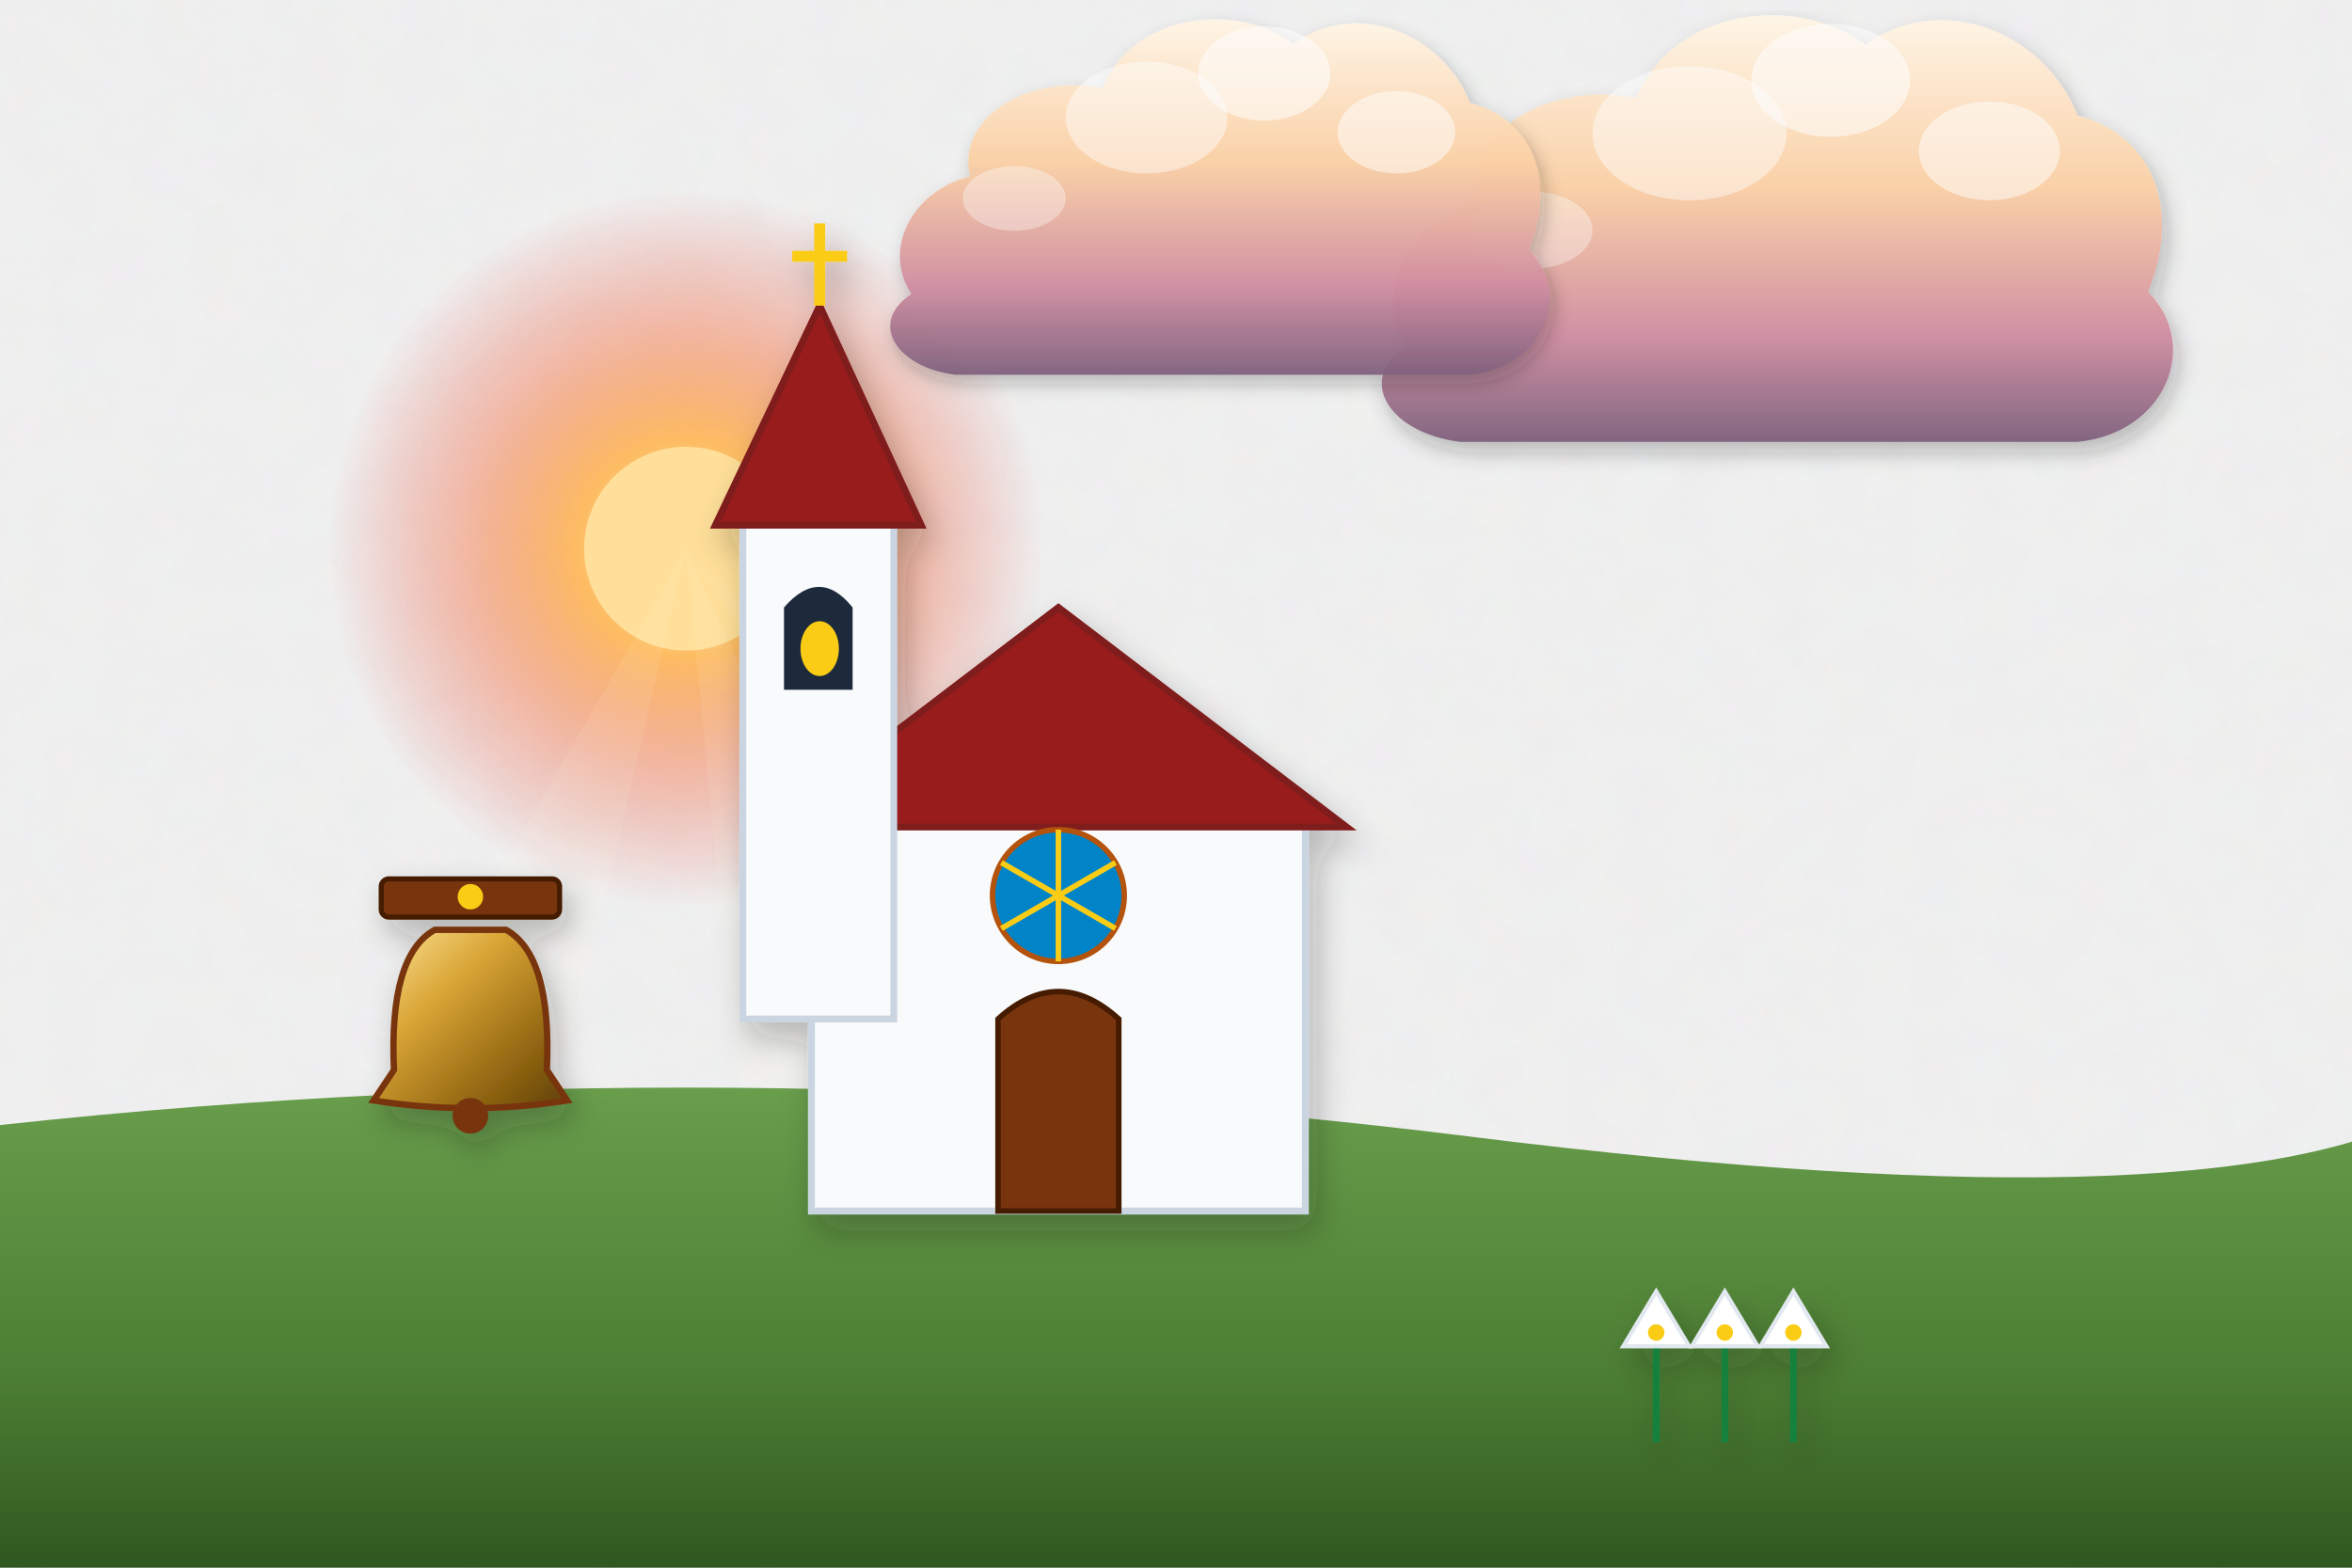
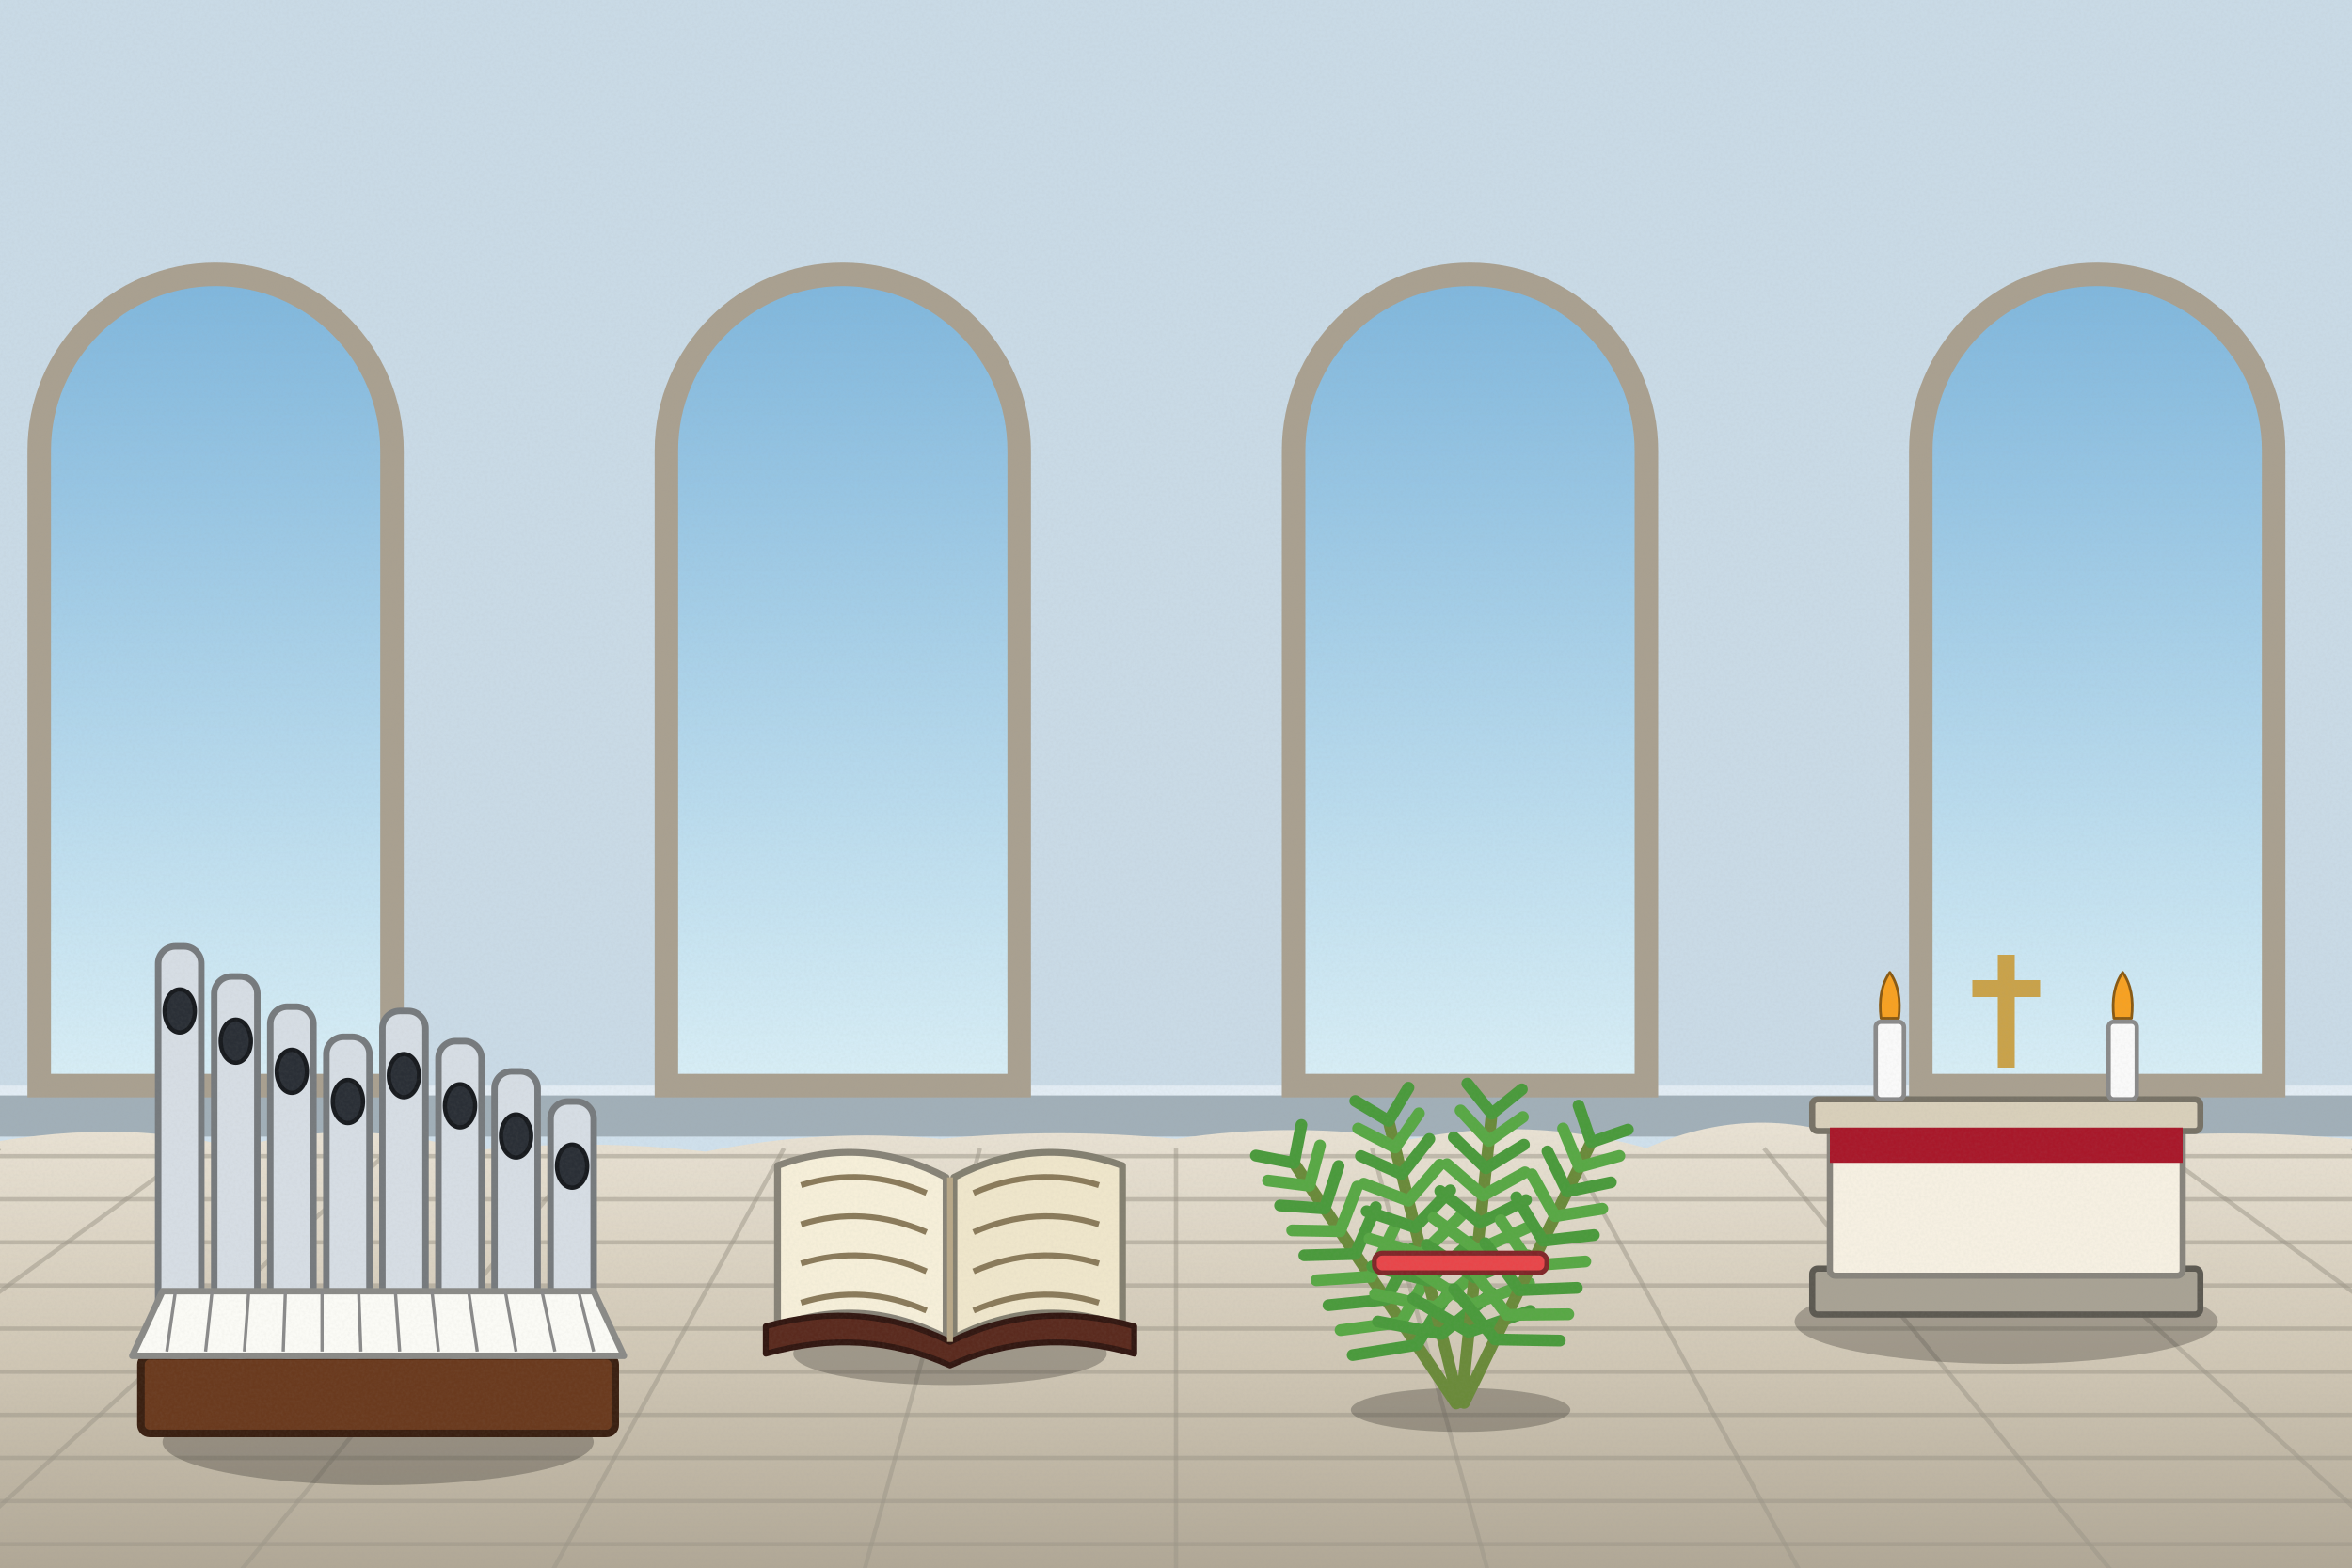
<svg xmlns="http://www.w3.org/2000/svg" viewBox="0 0 1200 800" width="1200" height="800">
  <defs>
-     <filter id="ghibliPaper" x="0%" y="0%" width="100%" height="100%">
-       <feTurbulence type="fractalNoise" baseFrequency="0.04" numOctaves="3" result="noise" seed="42" />
-       <feColorMatrix type="matrix" values="1 0 0 0 0  0 1 0 0 0  0 0 1 0 0  0 0 0 0.035 0" in="noise" result="coloredNoise" />
-       <feComposite operator="in" in2="SourceGraphic" />
-     </filter>
-     <filter id="softGlow" x="-20%" y="-20%" width="140%" height="140%">
-       <feGaussianBlur stdDeviation="8" result="blur" />
-       <feComposite in="SourceGraphic" in2="blur" operator="over" />
-     </filter>
-     <filter id="dropShadow" x="-20%" y="-20%" width="140%" height="140%">
-       <feDropShadow dx="3" dy="6" stdDeviation="6" flood-color="#141e28" flood-opacity="0.28" />
-     </filter>
-     <linearGradient id="skyDay" x1="0" y1="0" x2="0" y2="1">
-       <stop offset="0%" stop-color="#236ca7" />
-       <stop offset="35%" stop-color="#5fa3d6" />
-       <stop offset="70%" stop-color="#b8e1f2" />
-       <stop offset="100%" stop-color="#fdf3dc" />
-     </linearGradient>
-     <linearGradient id="skySunset" x1="0" y1="0" x2="0" y2="1">
-       <stop offset="0%" stop-color="#31396b" />
-       <stop offset="35%" stop-color="#73507b" />
-       <stop offset="65%" stop-color="#cb6b5c" />
-       <stop offset="85%" stop-color="#f29e5a" />
-       <stop offset="100%" stop-color="#fedaa2" />
-     </linearGradient>
-     <linearGradient id="skyDusk" x1="0" y1="0" x2="0" y2="1">
-       <stop offset="0%" stop-color="#121832" />
-       <stop offset="40%" stop-color="#262f56" />
-       <stop offset="70%" stop-color="#4e3d64" />
-       <stop offset="90%" stop-color="#915264" />
-       <stop offset="100%" stop-color="#d6846c" />
-     </linearGradient>
-     <linearGradient id="cloudBodyDay" x1="0" y1="0" x2="0" y2="1">
-       <stop offset="0%" stop-color="#ffffff" />
-       <stop offset="45%" stop-color="#fcf8f0" />
-       <stop offset="80%" stop-color="#d9e4ec" />
-       <stop offset="100%" stop-color="#b6c8d7" />
-     </linearGradient>
-     <linearGradient id="cloudBodySunset" x1="0" y1="0" x2="0" y2="1">
-       <stop offset="0%" stop-color="#fff5e6" />
-       <stop offset="40%" stop-color="#fbd0a5" />
-       <stop offset="75%" stop-color="#cf8ca0" />
-       <stop offset="100%" stop-color="#7e607c" />
-     </linearGradient>
-     <radialGradient id="sunGlowDay" cx="50%" cy="50%" r="50%">
-       <stop offset="0%" stop-color="#fffced" stop-opacity="1" />
-       <stop offset="35%" stop-color="#ffebaa" stop-opacity="0.85" />
-       <stop offset="70%" stop-color="#ffd573" stop-opacity="0.35" />
-       <stop offset="100%" stop-color="#ffd573" stop-opacity="0" />
-     </radialGradient>
-     <radialGradient id="sunGlowSunset" cx="50%" cy="50%" r="50%">
-       <stop offset="0%" stop-color="#fff8db" stop-opacity="1" />
-       <stop offset="30%" stop-color="#ffb753" stop-opacity="0.9" />
-       <stop offset="65%" stop-color="#f46e45" stop-opacity="0.4" />
-       <stop offset="100%" stop-color="#e04a43" stop-opacity="0" />
-     </radialGradient>
-     <linearGradient id="hillDistant" x1="0" y1="0" x2="0" y2="1">
-       <stop offset="0%" stop-color="#6e94a8" />
-       <stop offset="100%" stop-color="#93b9c7" />
-     </linearGradient>
-     <linearGradient id="hillMid" x1="0" y1="0" x2="0" y2="1">
-       <stop offset="0%" stop-color="#4a7c4f" />
-       <stop offset="50%" stop-color="#3c6a40" />
-       <stop offset="100%" stop-color="#2d5231" />
-     </linearGradient>
-     <linearGradient id="hillNear" x1="0" y1="0" x2="0" y2="1">
-       <stop offset="0%" stop-color="#699e4c" />
-       <stop offset="60%" stop-color="#4c7e33" />
-       <stop offset="100%" stop-color="#2f5720" />
-     </linearGradient>
-     <linearGradient id="woodTone" x1="0" y1="0" x2="0" y2="1">
-       <stop offset="0%" stop-color="#9c6d48" />
-       <stop offset="50%" stop-color="#784f30" />
-       <stop offset="100%" stop-color="#55341c" />
-     </linearGradient>
-     <linearGradient id="brassTone" x1="0" y1="0" x2="1" y2="1">
-       <stop offset="0%" stop-color="#ffe699" />
-       <stop offset="35%" stop-color="#d9a536" />
-       <stop offset="70%" stop-color="#996c14" />
-       <stop offset="100%" stop-color="#5e4007" />
+     <linearGradient id="woodTone" x1="0" y1="0" x2="1" y2="0">
+       <stop offset="0" stop-color="#a77649" />
+       <stop offset=".5" stop-color="#7d5231" />
+       <stop offset="1" stop-color="#5a381e" />
    </linearGradient>
    <linearGradient id="stoneTone" x1="0" y1="0" x2="0" y2="1">
-       <stop offset="0%" stop-color="#c5beb3" />
-       <stop offset="60%" stop-color="#999184" />
-       <stop offset="100%" stop-color="#6c6458" />
+       <stop offset="0" stop-color="#c5beb3" />
+       <stop offset="1" stop-color="#7c7468" />
    </linearGradient>
-     <linearGradient id="waterTone" x1="0" y1="0" x2="0" y2="1">
-       <stop offset="0%" stop-color="#47a5be" />
-       <stop offset="50%" stop-color="#2a7796" />
-       <stop offset="100%" stop-color="#144d6a" />
+     <filter id="softShadow" x="-20%" y="-20%" width="140%" height="140%">
+       <feDropShadow dx="2" dy="5" stdDeviation="4" flood-color="#1b1a14" flood-opacity=".25" />
+     </filter>
+     <filter id="grain" x="0" y="0" width="100%" height="100%">
+       <feTurbulence type="fractalNoise" baseFrequency=".7" numOctaves="2" seed="11" />
+       <feColorMatrix type="matrix" values="0 0 0 0 .34  0 0 0 0 .34  0 0 0 0 .32  0 0 0 .22 -.07" />
+     </filter>
+     <linearGradient id="winSky" x1="0" y1="0" x2="0" y2="1">
+       <stop offset="0" stop-color="#7fb6dc" />
+       <stop offset="1" stop-color="#d8eef6" />
+     </linearGradient>
+     <linearGradient id="gndG" x1="0" y1="0" x2="0" y2="1">
+       <stop offset="0" stop-color="#e9e2d4" />
+       <stop offset=".5" stop-color="#cfc6b4" />
+       <stop offset="1" stop-color="#aaa190" />
    </linearGradient>
  </defs>
-   <rect width="1200" height="800" fill="url(#skySunset)" filter="url(#ghibliPaper)" />
+   <rect width="1200" height="800" fill="#cfe0ec" />
+   <rect x="0" y="0" width="1200" height="580" fill="#beced9" opacity=".35" />
+   <rect x="0" y="558" width="1200" height="22" fill="#a1afb8" />
+   <rect x="0" y="554" width="1200" height="5" fill="#e2ecf4" />
  <g>
-     <circle cx="350" cy="280" r="182" fill="url(#sunGlowSunset)" />
-     <circle cx="350" cy="280" r="52" fill="#ffdf99" />
-     <polygon points="350,280 50,800 230,800" fill="#fffbe6" opacity="0.08" />
-     <polygon points="350,280 400,800 590,800" fill="#fffbe6" opacity="0.08" />
-     <polygon points="350,280 710,800 910,800" fill="#fffbe6" opacity="0.06" />
+     <path d="M20,554 L20,230 A90,90 0 0 1 200,230 L200,554 Z" fill="url(#winSky)" stroke="#a9a090" stroke-width="12" />
+     <path d="M340,554 L340,230 A90,90 0 0 1 520,230 L520,554 Z" fill="url(#winSky)" stroke="#a9a090" stroke-width="12" />
+     <path d="M660,554 L660,230 A90,90 0 0 1 840,230 L840,554 Z" fill="url(#winSky)" stroke="#a9a090" stroke-width="12" />
+     <path d="M980,554 L980,230 A90,90 0 0 1 1160,230 L1160,554 Z" fill="url(#winSky)" stroke="#a9a090" stroke-width="12" />
  </g>
-   <g transform="translate(880, 140) scale(0.9)" opacity="0.95">
-     <path d="M-180,40        C-200,10 -180,-30 -140,-40        C-150,-80 -100,-110 -50,-100        C-30,-150 40,-160 80,-130        C120,-160 180,-140 200,-90        C240,-80 260,-40 240,10        C270,40 250,90 200,95        L-150,95        C-190,90 -210,60 -180,40 Z" fill="url(#cloudBodySunset)" filter="url(#dropShadow)" />
-     <ellipse cx="60" cy="-110" rx="45" ry="32" fill="#ffffff" opacity="0.55" />
-     <ellipse cx="-20" cy="-80" rx="55" ry="38" fill="#ffffff" opacity="0.45" />
-     <ellipse cx="150" cy="-70" rx="40" ry="28" fill="#ffffff" opacity="0.5" />
-     <ellipse cx="-110" cy="-25" rx="35" ry="22" fill="#ffffff" opacity="0.35" />
+   <g>
+     <path d="M-20,586 Q60,569.1 120,585.9 Q180,569 240,587.3 Q300,580.7 360,587.7 Q420,575.6 480,581.2 Q540,575.4 600,581.2 Q660,572 720,581.4 Q780,569.1 840,585.9 Q900,559.4 960,587 Q1020,573.7 1080,580.9 Q1140,575.7 1200,581.4 Q1260,582.9 1320,582.9 L1240,820 L-20,820 Z" fill="url(#gndG)" />
+     <line x1="-10" y1="590" x2="1210" y2="590" stroke="#9b9587" stroke-width="2.2" opacity=".5" />
+     <line x1="-10" y1="612" x2="1210" y2="612" stroke="#9b9587" stroke-width="2.2" opacity=".5" />
+     <line x1="-10" y1="634" x2="1210" y2="634" stroke="#9b9587" stroke-width="2.2" opacity=".5" />
+     <line x1="-10" y1="656" x2="1210" y2="656" stroke="#9b9587" stroke-width="2.2" opacity=".5" />
+     <line x1="-10" y1="678" x2="1210" y2="678" stroke="#9b9587" stroke-width="2.2" opacity=".5" />
+     <line x1="-10" y1="700" x2="1210" y2="700" stroke="#9b9587" stroke-width="2.2" opacity=".5" />
+     <line x1="-10" y1="722" x2="1210" y2="722" stroke="#9b9587" stroke-width="2.2" opacity=".5" />
+     <line x1="-10" y1="744" x2="1210" y2="744" stroke="#9b9587" stroke-width="2.2" opacity=".5" />
+     <line x1="-10" y1="766" x2="1210" y2="766" stroke="#9b9587" stroke-width="2.2" opacity=".5" />
+     <line x1="-10" y1="788" x2="1210" y2="788" stroke="#9b9587" stroke-width="2.2" opacity=".5" />
+     <line x1="0" y1="586" x2="-360" y2="805" stroke="#9b9587" stroke-width="2.2" opacity=".5" />
+     <line x1="100" y1="586" x2="-200" y2="805" stroke="#9b9587" stroke-width="2.2" opacity=".5" />
+     <line x1="200" y1="586" x2="-40" y2="805" stroke="#9b9587" stroke-width="2.2" opacity=".5" />
+     <line x1="300" y1="586" x2="120" y2="805" stroke="#9b9587" stroke-width="2.2" opacity=".5" />
+     <line x1="400" y1="586" x2="280" y2="805" stroke="#9b9587" stroke-width="2.2" opacity=".5" />
+     <line x1="500" y1="586" x2="440" y2="805" stroke="#9b9587" stroke-width="2.2" opacity=".5" />
+     <line x1="600" y1="586" x2="600" y2="805" stroke="#9b9587" stroke-width="2.2" opacity=".5" />
+     <line x1="700" y1="586" x2="760" y2="805" stroke="#9b9587" stroke-width="2.2" opacity=".5" />
+     <line x1="800" y1="586" x2="920" y2="805" stroke="#9b9587" stroke-width="2.2" opacity=".5" />
+     <line x1="900" y1="586" x2="1080" y2="805" stroke="#9b9587" stroke-width="2.2" opacity=".5" />
+     <line x1="1000" y1="586" x2="1240" y2="805" stroke="#9b9587" stroke-width="2.2" opacity=".5" />
+     <line x1="1100" y1="586" x2="1400" y2="805" stroke="#9b9587" stroke-width="2.2" opacity=".5" />
+     <line x1="1200" y1="586" x2="1560" y2="805" stroke="#9b9587" stroke-width="2.2" opacity=".5" />
  </g>
-   <g transform="translate(600, 120) scale(0.75)" opacity="0.95">
-     <path d="M-180,40        C-200,10 -180,-30 -140,-40        C-150,-80 -100,-110 -50,-100        C-30,-150 40,-160 80,-130        C120,-160 180,-140 200,-90        C240,-80 260,-40 240,10        C270,40 250,90 200,95        L-150,95        C-190,90 -210,60 -180,40 Z" fill="url(#cloudBodySunset)" filter="url(#dropShadow)" />
-     <ellipse cx="60" cy="-110" rx="45" ry="32" fill="#ffffff" opacity="0.55" />
-     <ellipse cx="-20" cy="-80" rx="55" ry="38" fill="#ffffff" opacity="0.45" />
-     <ellipse cx="150" cy="-70" rx="40" ry="28" fill="#ffffff" opacity="0.5" />
-     <ellipse cx="-110" cy="-25" rx="35" ry="22" fill="#ffffff" opacity="0.35" />
+   <g transform="translate(1023.6,674.4) scale(0.9)">
+     <ellipse cx="0" cy="0" rx="120" ry="24" fill="#1b1a14" opacity="0.28" />
+     <rect x="-110" y="-30" width="220" height="26" rx="3" fill="#a8a294" stroke="#5c5951" stroke-width="3.5" />
+     <rect x="-100" y="-110" width="200" height="84" rx="3" fill="#f6f0e2" stroke="#87847c" stroke-width="3.5" />
+     <rect x="-110" y="-126" width="220" height="18" rx="3" fill="#d8cfba" stroke="#777266" stroke-width="3.5" />
+     <rect x="-100" y="-110" width="200" height="20" rx="0" fill="#a8182a" stroke="#5c0d17" stroke-width="0" />
+     <g transform="translate(0,-176) scale(0.8)">
+       <rect x="-6" y="-40" width="12" height="80" fill="#c9a24a" />
+       <rect x="-24" y="-22" width="48" height="12" fill="#c9a24a" />
+     </g>
+     <rect x="-74" y="-170" width="16" height="44" rx="3" fill="#fafafa" stroke="#8a8a8a" stroke-width="2.5" />
+     <path d="M-71,-172 Q-73,-188 -66,-198 Q-59,-188 -61,-172 Z" fill="#f7a122" stroke="#885913" stroke-width="1.5" stroke-linejoin="round" stroke-linecap="round" />
+     <rect x="58" y="-170" width="16" height="44" rx="3" fill="#fafafa" stroke="#8a8a8a" stroke-width="2.5" />
+     <path d="M61,-172 Q59,-188 66,-198 Q73,-188 71,-172 Z" fill="#f7a122" stroke="#885913" stroke-width="1.5" stroke-linejoin="round" stroke-linecap="round" />
+     <path d="M-60,-26 L60,-26 L50,-88 L-50,-88 Z" fill="none" stroke="#252525" stroke-width="0" stroke-linejoin="round" stroke-linecap="round" />
  </g>
-   <path d="M-50,580 Q350,530 750,580 T1250,560 L1250,800 L-50,800 Z" fill="url(#hillNear)" />
-   <g transform="translate(540, 520) scale(1.4)" filter="url(#dropShadow)">
-     <rect x="-90" y="-70" width="180" height="140" fill="#f8fafc" stroke="#cbd5e1" stroke-width="2.5" />
-     <polygon points="-105,-70 0,-150 105,-70" fill="#991b1b" stroke="#7f1d1d" stroke-width="2.5" />
-     <rect x="-115" y="-180" width="55" height="180" fill="#f8fafc" stroke="#cbd5e1" stroke-width="2.5" />
-     <polygon points="-125,-180 -87,-260 -50,-180" fill="#991b1b" stroke="#7f1d1d" stroke-width="2.5" />
-     <line x1="-87" y1="-260" x2="-87" y2="-290" stroke="#facc15" stroke-width="4" />
-     <line x1="-97" y1="-278" x2="-77" y2="-278" stroke="#facc15" stroke-width="4" />
-     <path d="M-100,-120 L-100,-150 Q-87,-165 -75,-150 L-75,-120 Z" fill="#1e293b" />
-     <ellipse cx="-87" cy="-135" rx="7" ry="10" fill="#facc15" />
-     <path d="M-22,70 L-22,0 Q0,-20 22,0 L22,70 Z" fill="#78350f" stroke="#451a03" stroke-width="2" />
-     <circle cx="0" cy="-45" r="24" fill="#0284c7" stroke="#b45309" stroke-width="2" />
-     <line x1="0" y1="-45" x2="0" y2="-69" stroke="#facc15" stroke-width="2" />
-     <line x1="0" y1="-45" x2="20.785" y2="-57" stroke="#facc15" stroke-width="2" />
-     <line x1="0" y1="-45" x2="20.785" y2="-33" stroke="#facc15" stroke-width="2" />
-     <line x1="0" y1="-45" x2="2.9391523179536475e-15" y2="-21" stroke="#facc15" stroke-width="2" />
-     <line x1="0" y1="-45" x2="-20.785" y2="-33" stroke="#facc15" stroke-width="2" />
-     <line x1="0" y1="-45" x2="-20.785" y2="-57" stroke="#facc15" stroke-width="2" />
+   <g transform="translate(484.7,690.8) scale(1)">
+     <ellipse cx="0" cy="0" rx="80" ry="16" fill="#1b1a14" opacity="0.28" />
+     <path d="M-88,-96 Q-44,-112 -2,-90 L-2,-8 Q-44,-30 -88,-14 Z" fill="#f6efd9" stroke="#878377" stroke-width="3.5" stroke-linejoin="round" stroke-linecap="round" />
+     <path d="M88,-96 Q44,-112 2,-90 L2,-8 Q44,-30 88,-14 Z" fill="#efe6cb" stroke="#837f70" stroke-width="3.5" stroke-linejoin="round" stroke-linecap="round" />
+     <path d="M-76,-86 Q-44,-96 -12,-82" stroke="#8a7a5a" stroke-width="3" fill="none" />
+     <path d="M-76,-66 Q-44,-76 -12,-62" stroke="#8a7a5a" stroke-width="3" fill="none" />
+     <path d="M-76,-46 Q-44,-56 -12,-42" stroke="#8a7a5a" stroke-width="3" fill="none" />
+     <path d="M-76,-26 Q-44,-36 -12,-22" stroke="#8a7a5a" stroke-width="3" fill="none" />
+     <path d="M76,-86 Q44,-96 12,-82" stroke="#8a7a5a" stroke-width="3" fill="none" />
+     <path d="M76,-66 Q44,-76 12,-62" stroke="#8a7a5a" stroke-width="3" fill="none" />
+     <path d="M76,-46 Q44,-56 12,-42" stroke="#8a7a5a" stroke-width="3" fill="none" />
+     <path d="M76,-26 Q44,-36 12,-22" stroke="#8a7a5a" stroke-width="3" fill="none" />
+     <path d="M-94,-14 Q-44,-28 0,-6 Q44,-28 94,-14 L94,0 Q44,-14 0,6 Q-44,-14 -94,0 Z" fill="#5a2a1e" stroke="#321711" stroke-width="3" stroke-linejoin="round" stroke-linecap="round" />
+     <path d="M0,-90 L0,-6" stroke="#b8a888" stroke-width="3" />
  </g>
-   <g transform="translate(240, 520) scale(1.3)" filter="url(#dropShadow)">
-     <rect x="-35" y="-55" width="70" height="15" rx="3" fill="#78350f" stroke="#451a03" stroke-width="2" />
-     <circle cx="0" cy="-48" r="5" fill="#facc15" />
-     <path d="M-30,20 Q-32,-25 -14,-35 L14,-35 Q32,-25 30,20 L38,32 Q0,38 -38,32 Z" fill="url(#brassTone)" stroke="#78350f" stroke-width="2.5" />
-     <circle cx="0" cy="38" r="7" fill="#78350f" />
+   <g transform="translate(745.2,719.5) scale(1)">
+     <ellipse cx="0" cy="0" rx="56" ry="11.2" fill="#1b1a14" opacity="0.28" />
+     <g transform="rotate(-34 0 0)">
+       <line x1="0" y1="-4" x2="0" y2="-150" stroke="#6a8a3a" stroke-width="6" stroke-linecap="round" />
+       <path d="M0,-40 l-30,-14 M0,-40 l30,-14" stroke="#4a9a3c" stroke-width="6" stroke-linecap="round" />
+       <path d="M0,-54 l-28,-14 M0,-54 l28,-14" stroke="#58a845" stroke-width="6" stroke-linecap="round" />
+       <path d="M0,-68 l-26,-14 M0,-68 l26,-14" stroke="#4a9a3c" stroke-width="6" stroke-linecap="round" />
+       <path d="M0,-82 l-24,-14 M0,-82 l24,-14" stroke="#58a845" stroke-width="6" stroke-linecap="round" />
+       <path d="M0,-96 l-22,-14 M0,-96 l22,-14" stroke="#4a9a3c" stroke-width="6" stroke-linecap="round" />
+       <path d="M0,-110 l-20,-14 M0,-110 l20,-14" stroke="#58a845" stroke-width="6" stroke-linecap="round" />
+       <path d="M0,-124 l-18,-14 M0,-124 l18,-14" stroke="#4a9a3c" stroke-width="6" stroke-linecap="round" />
+       <path d="M0,-138 l-16,-14 M0,-138 l16,-14" stroke="#58a845" stroke-width="6" stroke-linecap="round" />
+       <path d="M0,-152 l-14,-14 M0,-152 l14,-14" stroke="#4a9a3c" stroke-width="6" stroke-linecap="round" />
+     </g>
+     <g transform="rotate(-14 0 0)">
+       <line x1="0" y1="-4" x2="0" y2="-150" stroke="#6a8a3a" stroke-width="6" stroke-linecap="round" />
+       <path d="M0,-40 l-30,-14 M0,-40 l30,-14" stroke="#4a9a3c" stroke-width="6" stroke-linecap="round" />
+       <path d="M0,-54 l-28,-14 M0,-54 l28,-14" stroke="#58a845" stroke-width="6" stroke-linecap="round" />
+       <path d="M0,-68 l-26,-14 M0,-68 l26,-14" stroke="#4a9a3c" stroke-width="6" stroke-linecap="round" />
+       <path d="M0,-82 l-24,-14 M0,-82 l24,-14" stroke="#58a845" stroke-width="6" stroke-linecap="round" />
+       <path d="M0,-96 l-22,-14 M0,-96 l22,-14" stroke="#4a9a3c" stroke-width="6" stroke-linecap="round" />
+       <path d="M0,-110 l-20,-14 M0,-110 l20,-14" stroke="#58a845" stroke-width="6" stroke-linecap="round" />
+       <path d="M0,-124 l-18,-14 M0,-124 l18,-14" stroke="#4a9a3c" stroke-width="6" stroke-linecap="round" />
+       <path d="M0,-138 l-16,-14 M0,-138 l16,-14" stroke="#58a845" stroke-width="6" stroke-linecap="round" />
+       <path d="M0,-152 l-14,-14 M0,-152 l14,-14" stroke="#4a9a3c" stroke-width="6" stroke-linecap="round" />
+     </g>
+     <g transform="rotate(6 0 0)">
+       <line x1="0" y1="-4" x2="0" y2="-150" stroke="#6a8a3a" stroke-width="6" stroke-linecap="round" />
+       <path d="M0,-40 l-30,-14 M0,-40 l30,-14" stroke="#4a9a3c" stroke-width="6" stroke-linecap="round" />
+       <path d="M0,-54 l-28,-14 M0,-54 l28,-14" stroke="#58a845" stroke-width="6" stroke-linecap="round" />
+       <path d="M0,-68 l-26,-14 M0,-68 l26,-14" stroke="#4a9a3c" stroke-width="6" stroke-linecap="round" />
+       <path d="M0,-82 l-24,-14 M0,-82 l24,-14" stroke="#58a845" stroke-width="6" stroke-linecap="round" />
+       <path d="M0,-96 l-22,-14 M0,-96 l22,-14" stroke="#4a9a3c" stroke-width="6" stroke-linecap="round" />
+       <path d="M0,-110 l-20,-14 M0,-110 l20,-14" stroke="#58a845" stroke-width="6" stroke-linecap="round" />
+       <path d="M0,-124 l-18,-14 M0,-124 l18,-14" stroke="#4a9a3c" stroke-width="6" stroke-linecap="round" />
+       <path d="M0,-138 l-16,-14 M0,-138 l16,-14" stroke="#58a845" stroke-width="6" stroke-linecap="round" />
+       <path d="M0,-152 l-14,-14 M0,-152 l14,-14" stroke="#4a9a3c" stroke-width="6" stroke-linecap="round" />
+     </g>
+     <g transform="rotate(26 0 0)">
+       <line x1="0" y1="-4" x2="0" y2="-150" stroke="#6a8a3a" stroke-width="6" stroke-linecap="round" />
+       <path d="M0,-40 l-30,-14 M0,-40 l30,-14" stroke="#4a9a3c" stroke-width="6" stroke-linecap="round" />
+       <path d="M0,-54 l-28,-14 M0,-54 l28,-14" stroke="#58a845" stroke-width="6" stroke-linecap="round" />
+       <path d="M0,-68 l-26,-14 M0,-68 l26,-14" stroke="#4a9a3c" stroke-width="6" stroke-linecap="round" />
+       <path d="M0,-82 l-24,-14 M0,-82 l24,-14" stroke="#58a845" stroke-width="6" stroke-linecap="round" />
+       <path d="M0,-96 l-22,-14 M0,-96 l22,-14" stroke="#4a9a3c" stroke-width="6" stroke-linecap="round" />
+       <path d="M0,-110 l-20,-14 M0,-110 l20,-14" stroke="#58a845" stroke-width="6" stroke-linecap="round" />
+       <path d="M0,-124 l-18,-14 M0,-124 l18,-14" stroke="#4a9a3c" stroke-width="6" stroke-linecap="round" />
+       <path d="M0,-138 l-16,-14 M0,-138 l16,-14" stroke="#58a845" stroke-width="6" stroke-linecap="round" />
+       <path d="M0,-152 l-14,-14 M0,-152 l14,-14" stroke="#4a9a3c" stroke-width="6" stroke-linecap="round" />
+     </g>
+     <rect x="-44" y="-80" width="88" height="10" rx="4" fill="#e8464a" stroke="#802729" stroke-width="2.5" />
  </g>
-   <g transform="translate(880, 680) scale(1.4)" filter="url(#dropShadow)">
-     <g transform="translate(-25, 0)">
-       <line x1="0" y1="0" x2="0" y2="40" stroke="#15803d" stroke-width="2.5" />
-       <polygon points="0,-15 12,5 -12,5" fill="#ffffff" stroke="#e2e8f0" stroke-width="1.5" />
-       <circle cx="0" cy="0" r="3" fill="#facc15" />
-     </g>
-     <g transform="translate(0, 0)">
-       <line x1="0" y1="0" x2="0" y2="40" stroke="#15803d" stroke-width="2.5" />
-       <polygon points="0,-15 12,5 -12,5" fill="#ffffff" stroke="#e2e8f0" stroke-width="1.5" />
-       <circle cx="0" cy="0" r="3" fill="#facc15" />
-     </g>
-     <g transform="translate(25, 0)">
-       <line x1="0" y1="0" x2="0" y2="40" stroke="#15803d" stroke-width="2.5" />
-       <polygon points="0,-15 12,5 -12,5" fill="#ffffff" stroke="#e2e8f0" stroke-width="1.5" />
-       <circle cx="0" cy="0" r="3" fill="#facc15" />
-     </g>
+   <g transform="translate(192.9,735.9) scale(1.1)">
+     <ellipse cx="0" cy="0" rx="100" ry="20" fill="#1b1a14" opacity="0.28" />
+     <rect x="-110" y="-40" width="220" height="36" rx="4" fill="#6a3a1e" stroke="#3a2011" stroke-width="3.5" />
+     <rect x="-102" y="-230" width="20" height="190" rx="8" fill="#d6dde4" stroke="#767a7d" stroke-width="3" />
+     <ellipse cx="-92" cy="-200" rx="7" ry="10" fill="#2a2f36" stroke="#171a1e" stroke-width="2" />
+     <rect x="-76" y="-216" width="20" height="176" rx="8" fill="#d6dde4" stroke="#767a7d" stroke-width="3" />
+     <ellipse cx="-66" cy="-186" rx="7" ry="10" fill="#2a2f36" stroke="#171a1e" stroke-width="2" />
+     <rect x="-50" y="-202" width="20" height="162" rx="8" fill="#d6dde4" stroke="#767a7d" stroke-width="3" />
+     <ellipse cx="-40" cy="-172" rx="7" ry="10" fill="#2a2f36" stroke="#171a1e" stroke-width="2" />
+     <rect x="-24" y="-188" width="20" height="148" rx="8" fill="#d6dde4" stroke="#767a7d" stroke-width="3" />
+     <ellipse cx="-14" cy="-158" rx="7" ry="10" fill="#2a2f36" stroke="#171a1e" stroke-width="2" />
+     <rect x="2" y="-200" width="20" height="160" rx="8" fill="#d6dde4" stroke="#767a7d" stroke-width="3" />
+     <ellipse cx="12" cy="-170" rx="7" ry="10" fill="#2a2f36" stroke="#171a1e" stroke-width="2" />
+     <rect x="28" y="-186" width="20" height="146" rx="8" fill="#d6dde4" stroke="#767a7d" stroke-width="3" />
+     <ellipse cx="38" cy="-156" rx="7" ry="10" fill="#2a2f36" stroke="#171a1e" stroke-width="2" />
+     <rect x="54" y="-172" width="20" height="132" rx="8" fill="#d6dde4" stroke="#767a7d" stroke-width="3" />
+     <ellipse cx="64" cy="-142" rx="7" ry="10" fill="#2a2f36" stroke="#171a1e" stroke-width="2" />
+     <rect x="80" y="-158" width="20" height="118" rx="8" fill="#d6dde4" stroke="#767a7d" stroke-width="3" />
+     <ellipse cx="90" cy="-128" rx="7" ry="10" fill="#2a2f36" stroke="#171a1e" stroke-width="2" />
+     <path d="M-114,-40 L114,-40 L100,-70 L-100,-70 Z" fill="#fbfbf6" stroke="#8a8a87" stroke-width="3" stroke-linejoin="round" stroke-linecap="round" />
+     <line x1="-94" y1="-70" x2="-98" y2="-42" stroke="#8a8a8a" stroke-width="1.5" />
+     <line x1="-77" y1="-70" x2="-80" y2="-42" stroke="#8a8a8a" stroke-width="1.5" />
+     <line x1="-60" y1="-70" x2="-62" y2="-42" stroke="#8a8a8a" stroke-width="1.5" />
+     <line x1="-43" y1="-70" x2="-44" y2="-42" stroke="#8a8a8a" stroke-width="1.5" />
+     <line x1="-26" y1="-70" x2="-26" y2="-42" stroke="#8a8a8a" stroke-width="1.5" />
+     <line x1="-9" y1="-70" x2="-8" y2="-42" stroke="#8a8a8a" stroke-width="1.5" />
+     <line x1="8" y1="-70" x2="10" y2="-42" stroke="#8a8a8a" stroke-width="1.5" />
+     <line x1="25" y1="-70" x2="28" y2="-42" stroke="#8a8a8a" stroke-width="1.5" />
+     <line x1="42" y1="-70" x2="46" y2="-42" stroke="#8a8a8a" stroke-width="1.5" />
+     <line x1="59" y1="-70" x2="64" y2="-42" stroke="#8a8a8a" stroke-width="1.5" />
+     <line x1="76" y1="-70" x2="82" y2="-42" stroke="#8a8a8a" stroke-width="1.5" />
+     <line x1="93" y1="-70" x2="100" y2="-42" stroke="#8a8a8a" stroke-width="1.5" />
  </g>
+   <rect x="-1" y="0" width="1202" height="800" filter="url(#grain)" opacity=".55" />
</svg>
